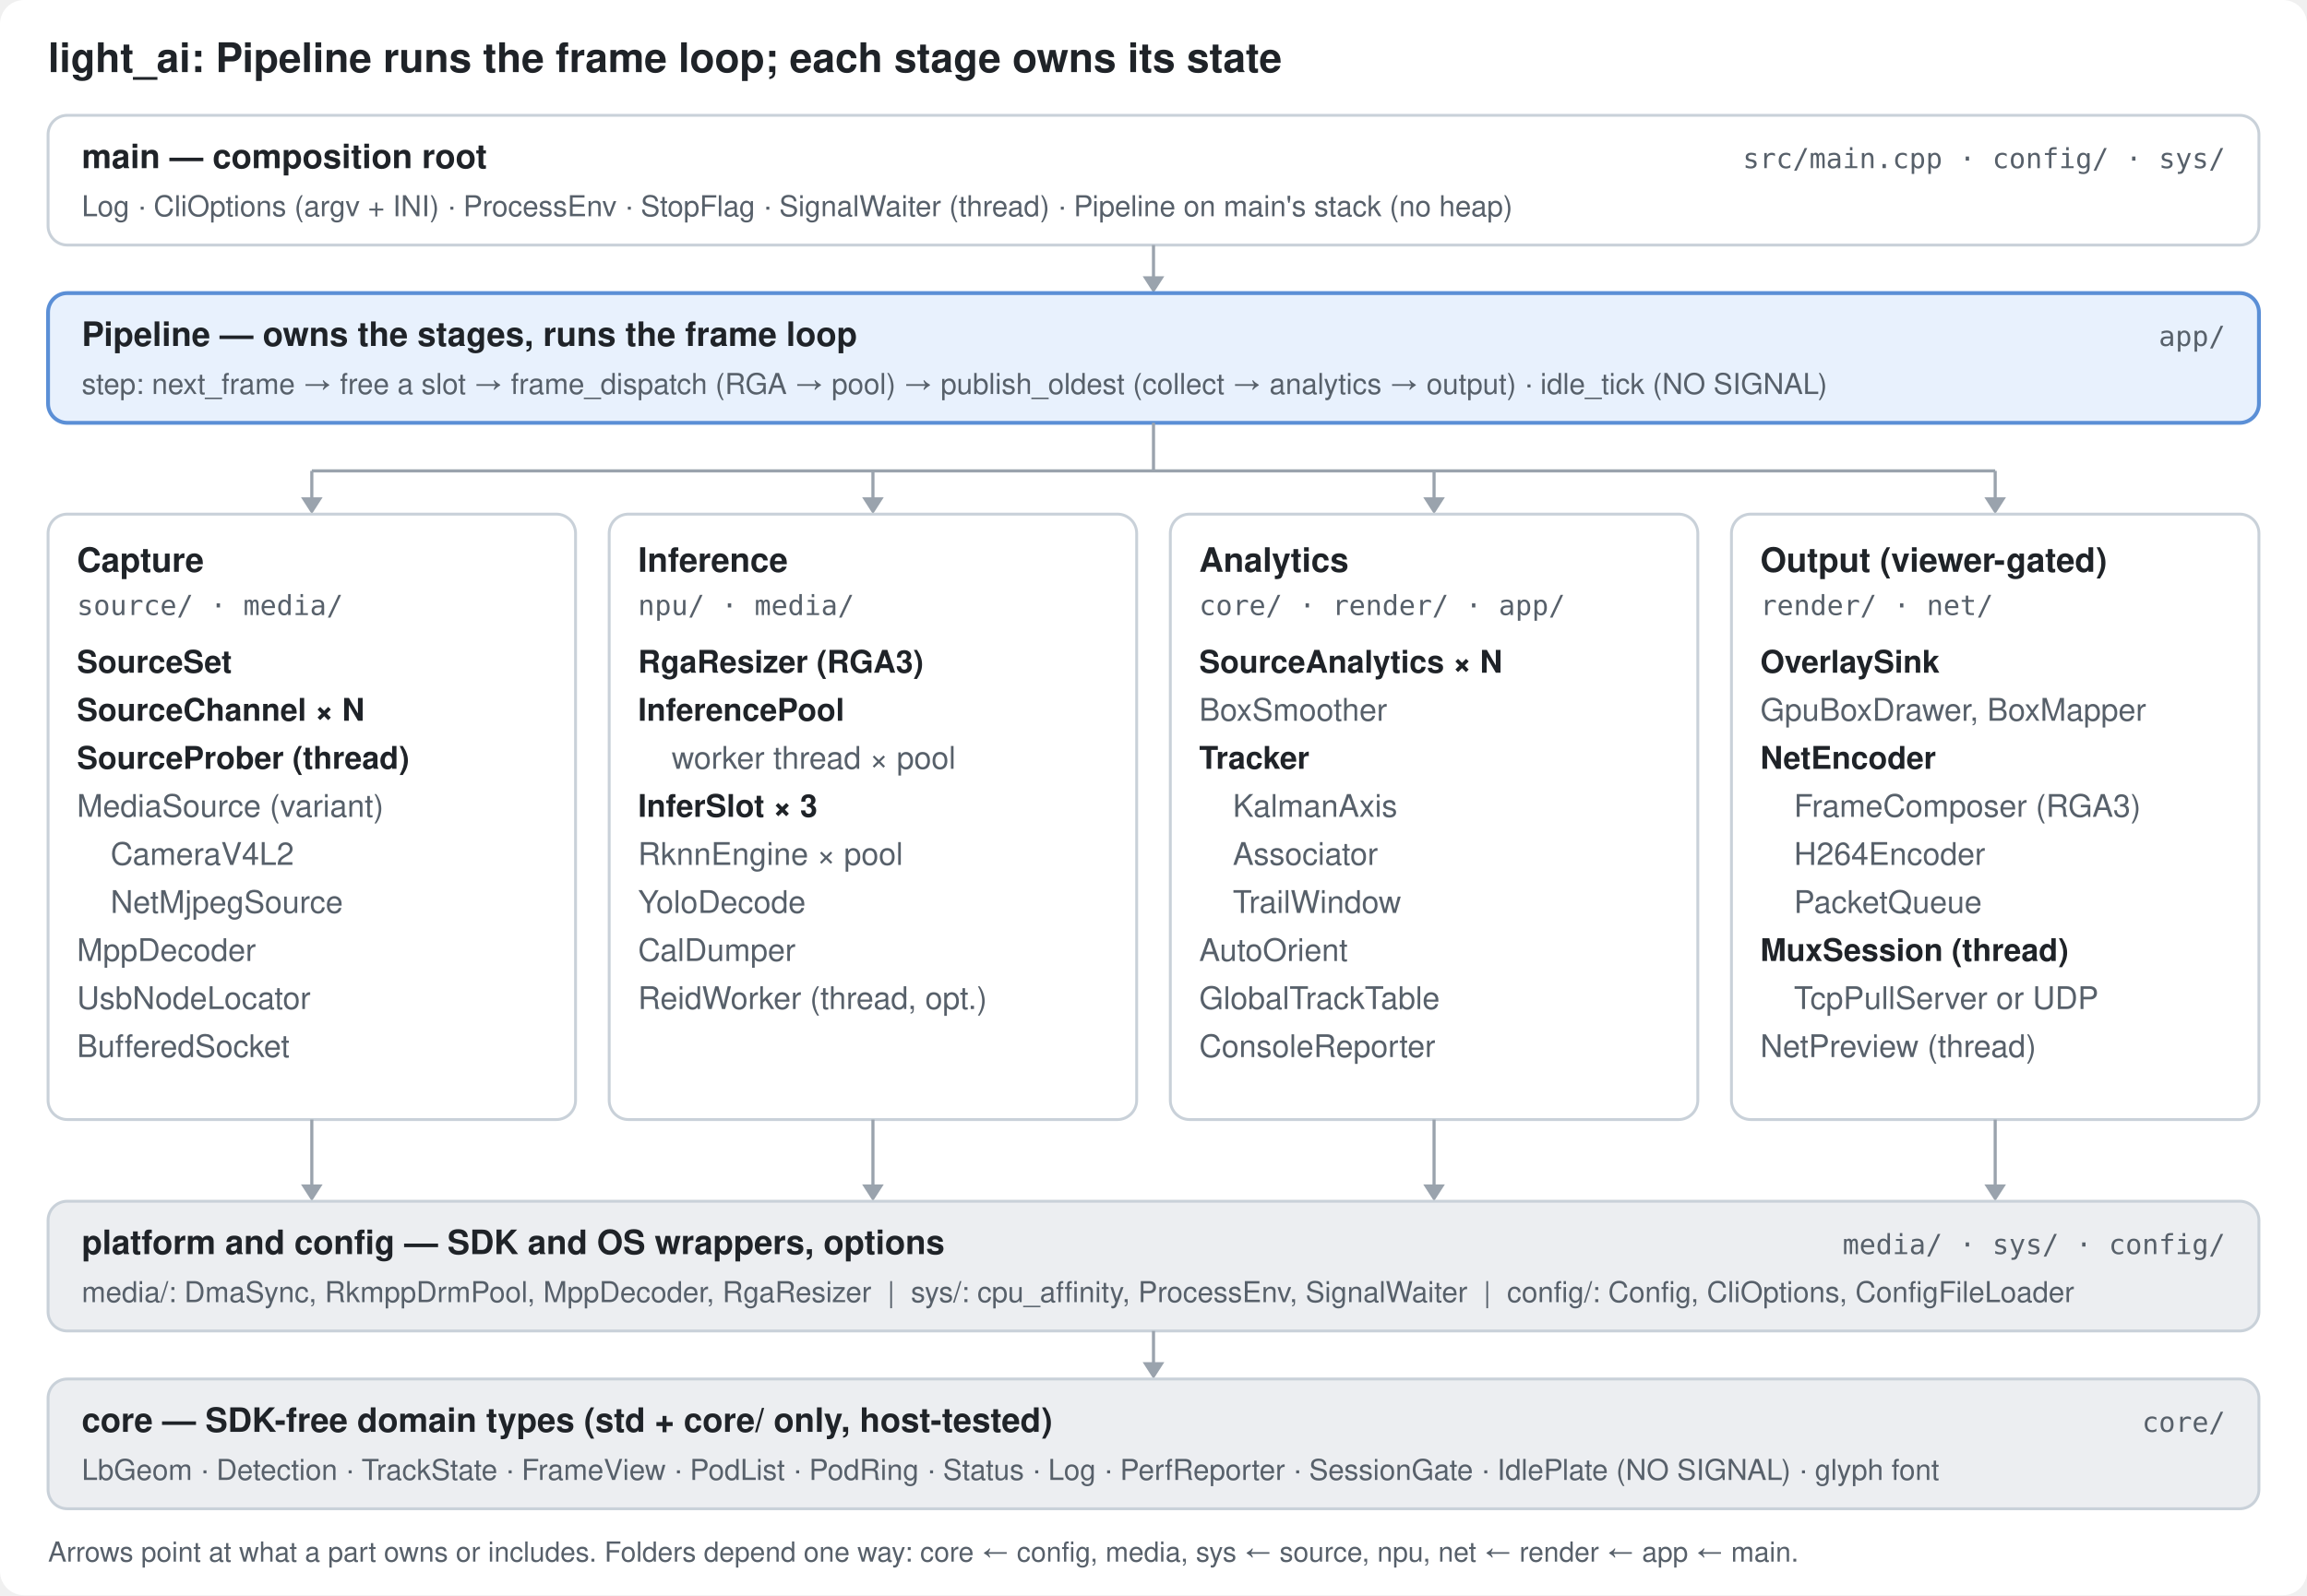
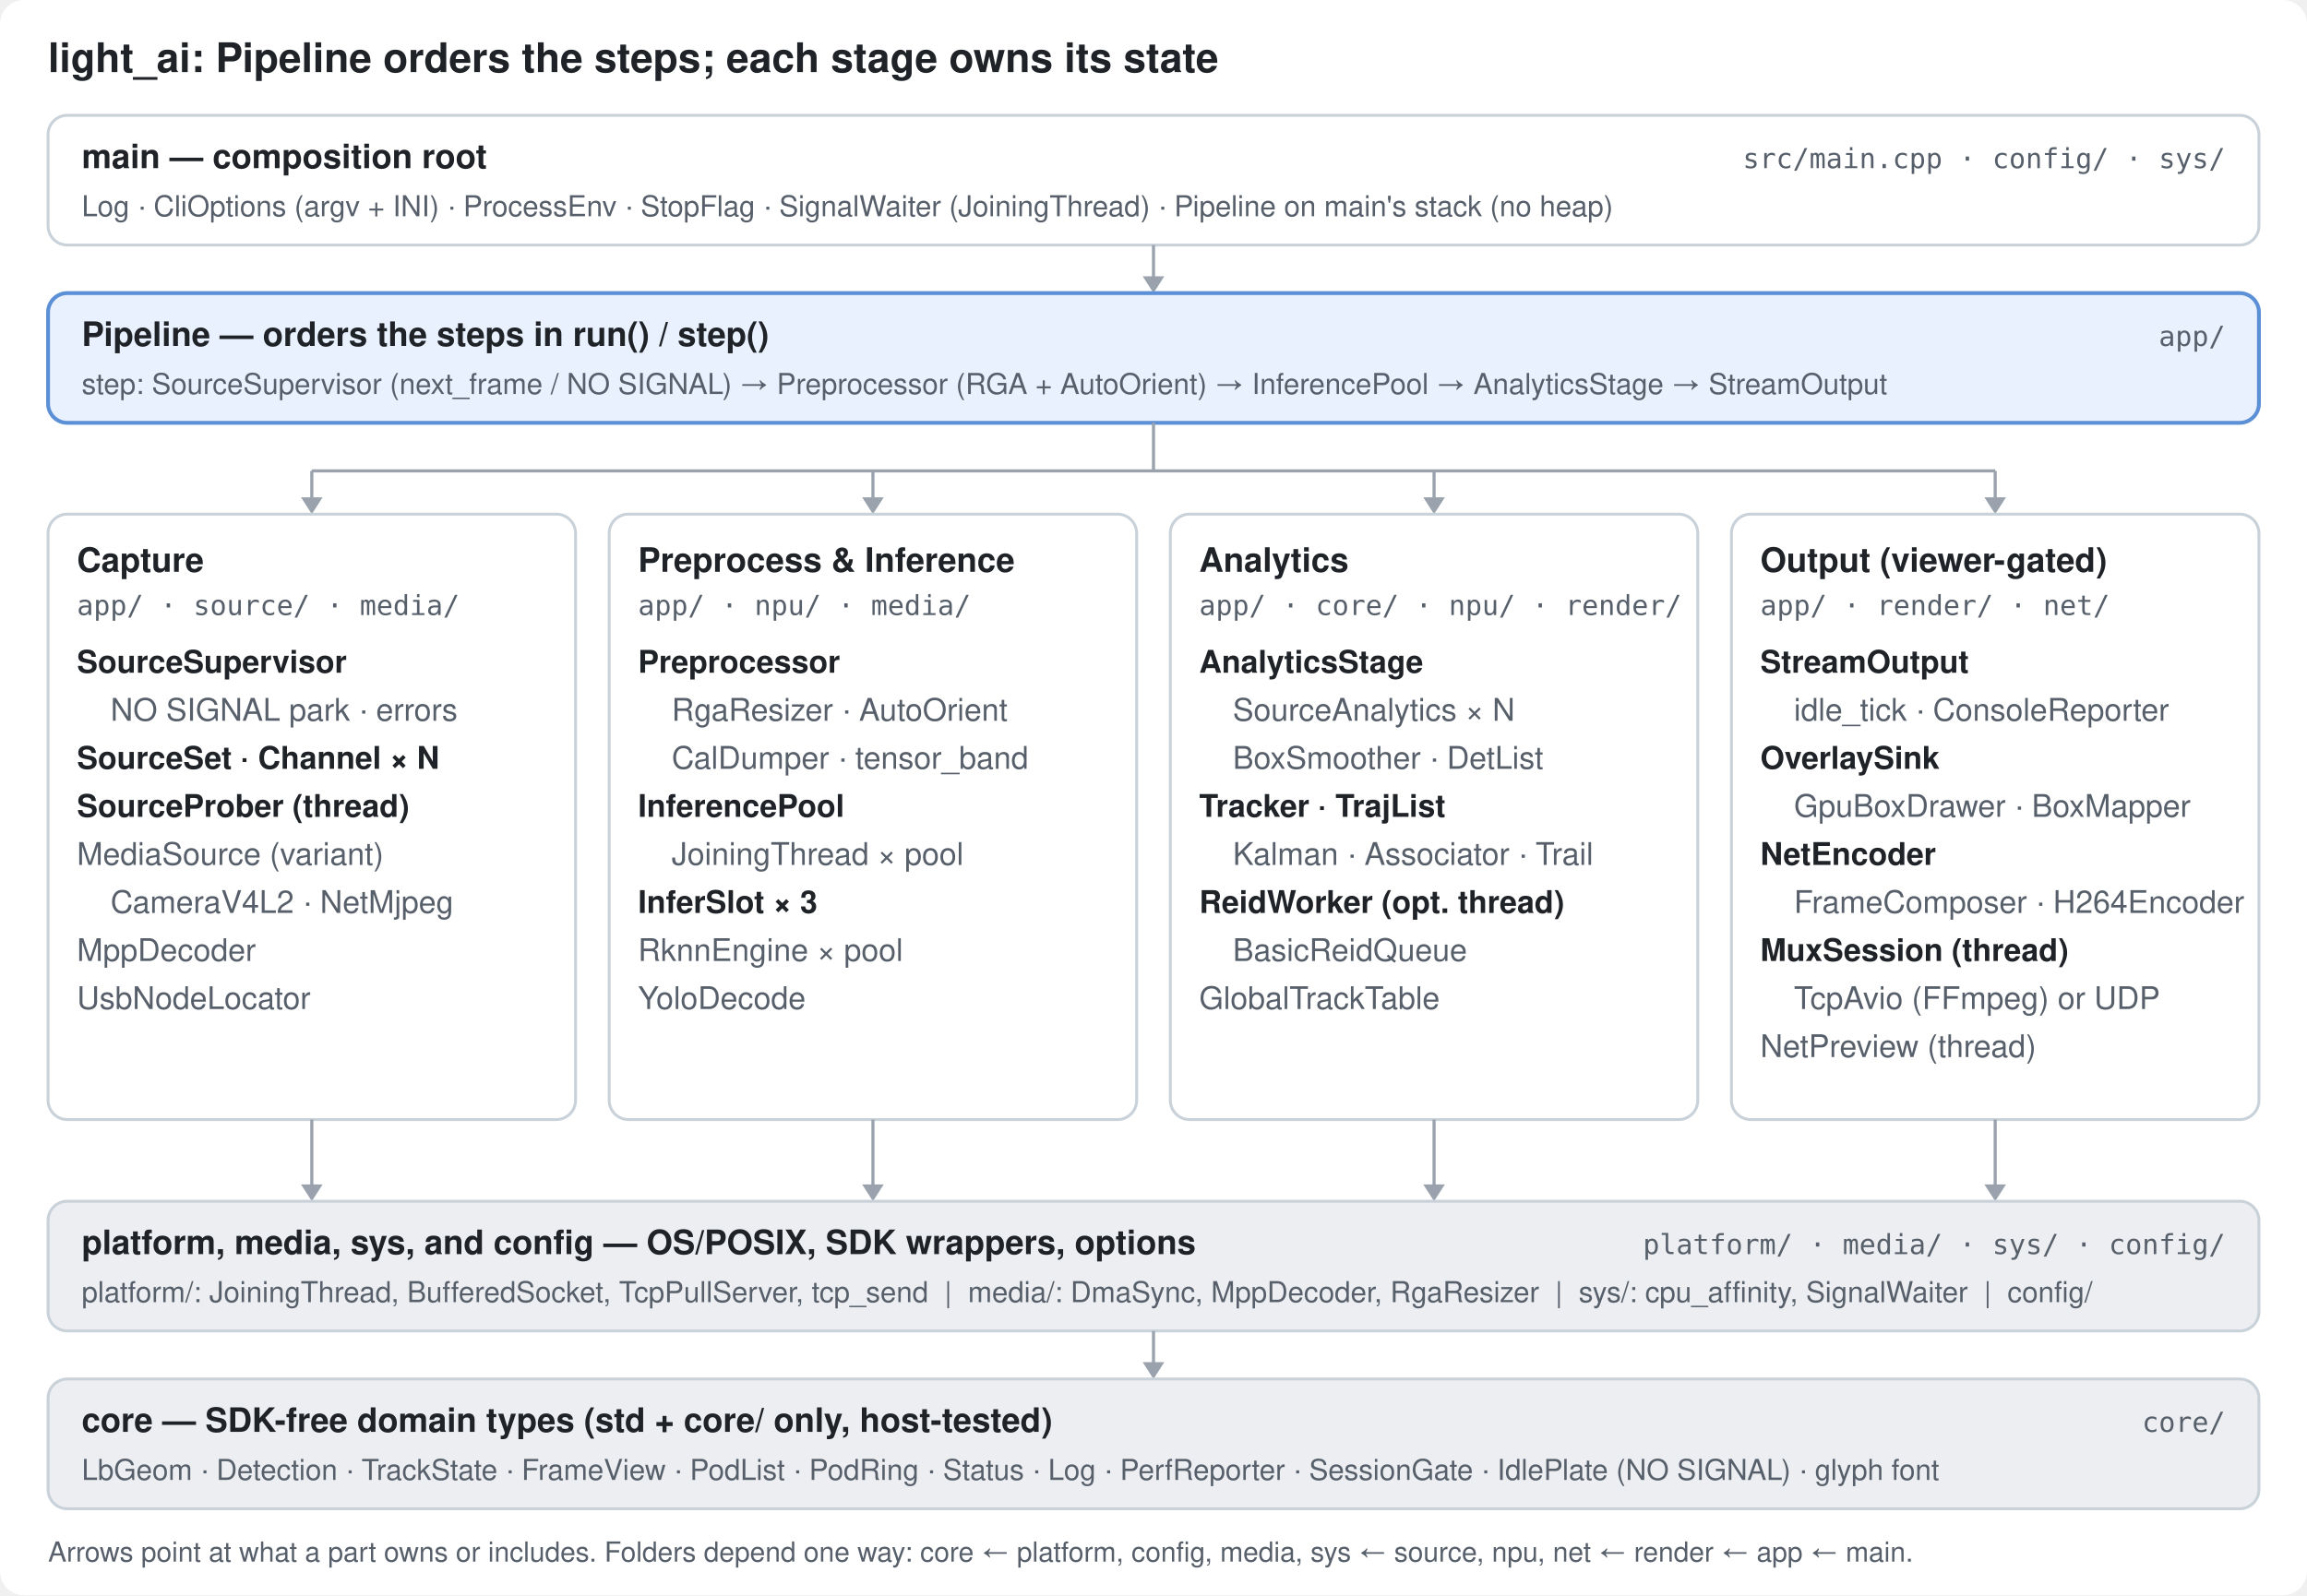
<svg xmlns="http://www.w3.org/2000/svg" xml:space="preserve" width="960" height="664" viewBox="0 0 960 664">
  <rect width="960" height="664" rx="10" fill="#ffffff" />
-   <text x="20" y="30" font-family="-apple-system, 'Segoe UI', Helvetica, Arial, sans-serif" font-size="17" fill="#1f2328" font-weight="bold" text-anchor="start">light_ai: Pipeline runs the frame loop; each stage owns its state</text>
+   <text x="20" y="30" font-family="-apple-system, 'Segoe UI', Helvetica, Arial, sans-serif" font-size="17" fill="#1f2328" font-weight="bold" text-anchor="start">light_ai: Pipeline orders the steps; each stage owns its state</text>
  <rect x="20" y="48" width="920" height="54" rx="8" fill="#ffffff" stroke="#c9d1d9" stroke-width="1.2" />
  <text x="34" y="70" font-family="-apple-system, 'Segoe UI', Helvetica, Arial, sans-serif" font-size="14" fill="#1f2328" font-weight="bold" text-anchor="start">main — composition root</text>
  <text x="926" y="70" font-family="ui-monospace, SFMono-Regular, Menlo, Consolas, monospace" font-size="11.5" fill="#57606a" font-weight="normal" text-anchor="end">src/main.cpp · config/ · sys/</text>
-   <text x="34" y="90" font-family="-apple-system, 'Segoe UI', Helvetica, Arial, sans-serif" font-size="12" fill="#57606a" font-weight="normal" text-anchor="start">Log · CliOptions (argv + INI) · ProcessEnv · StopFlag · SignalWaiter (thread) · Pipeline on main's stack (no heap)</text>
+   <text x="34" y="90" font-family="-apple-system, 'Segoe UI', Helvetica, Arial, sans-serif" font-size="12" fill="#57606a" font-weight="normal" text-anchor="start">Log · CliOptions (argv + INI) · ProcessEnv · StopFlag · SignalWaiter (JoiningThread) · Pipeline on main's stack (no heap)</text>
  <line x1="480.0" y1="102" x2="480.0" y2="116" stroke="#9aa3ad" stroke-width="1.3" />
  <path d="M475.5,115 L480.0,122 L484.5,115 Z" fill="#9aa3ad" />
  <rect x="20" y="122" width="920" height="54" rx="8" fill="#e8f1fd" stroke="#5b8fd6" stroke-width="1.6" />
-   <text x="34" y="144" font-family="-apple-system, 'Segoe UI', Helvetica, Arial, sans-serif" font-size="14" fill="#1f2328" font-weight="bold" text-anchor="start">Pipeline — owns the stages, runs the frame loop</text>
+   <text x="34" y="144" font-family="-apple-system, 'Segoe UI', Helvetica, Arial, sans-serif" font-size="14" fill="#1f2328" font-weight="bold" text-anchor="start">Pipeline — orders the steps in run() / step()</text>
  <text x="926" y="144" font-family="ui-monospace, SFMono-Regular, Menlo, Consolas, monospace" font-size="11.5" fill="#57606a" font-weight="normal" text-anchor="end">app/</text>
-   <text x="34" y="164" font-family="-apple-system, 'Segoe UI', Helvetica, Arial, sans-serif" font-size="12" fill="#57606a" font-weight="normal" text-anchor="start">step: next_frame → free a slot → frame_dispatch (RGA → pool) → publish_oldest (collect → analytics → output) · idle_tick (NO SIGNAL)</text>
+   <text x="34" y="164" font-family="-apple-system, 'Segoe UI', Helvetica, Arial, sans-serif" font-size="12" fill="#57606a" font-weight="normal" text-anchor="start">step: SourceSupervisor (next_frame / NO SIGNAL) → Preprocessor (RGA + AutoOrient) → InferencePool → AnalyticsStage → StreamOutput</text>
  <line x1="480.0" y1="176" x2="480.0" y2="196" stroke="#9aa3ad" stroke-width="1.3" />
  <line x1="129.75" y1="196" x2="830.25" y2="196" stroke="#9aa3ad" stroke-width="1.3" />
  <line x1="129.75" y1="196" x2="129.75" y2="208" stroke="#9aa3ad" stroke-width="1.3" />
  <path d="M125.25,207 L129.75,214 L134.25,207 Z" fill="#9aa3ad" />
  <rect x="20.0" y="214" width="219.5" height="252" rx="8" fill="#ffffff" stroke="#c9d1d9" stroke-width="1.2" />
  <text x="32.0" y="238" font-family="-apple-system, 'Segoe UI', Helvetica, Arial, sans-serif" font-size="14" fill="#1f2328" font-weight="bold" text-anchor="start">Capture</text>
-   <text x="32.0" y="256" font-family="ui-monospace, SFMono-Regular, Menlo, Consolas, monospace" font-size="11.5" fill="#57606a" font-weight="normal" text-anchor="start">source/ · media/</text>
-   <text x="32.0" y="280" font-family="-apple-system, 'Segoe UI', Helvetica, Arial, sans-serif" font-size="13" fill="#1f2328" font-weight="600" text-anchor="start">SourceSet</text>
-   <text x="32.0" y="300" font-family="-apple-system, 'Segoe UI', Helvetica, Arial, sans-serif" font-size="13" fill="#1f2328" font-weight="600" text-anchor="start">SourceChannel × N</text>
-   <text x="32.0" y="320" font-family="-apple-system, 'Segoe UI', Helvetica, Arial, sans-serif" font-size="13" fill="#1f2328" font-weight="600" text-anchor="start">SourceProber (thread)</text>
-   <text x="32.0" y="340" font-family="-apple-system, 'Segoe UI', Helvetica, Arial, sans-serif" font-size="13" fill="#57606a" font-weight="normal" text-anchor="start">MediaSource (variant)</text>
-   <text x="46.0" y="360" font-family="-apple-system, 'Segoe UI', Helvetica, Arial, sans-serif" font-size="13" fill="#57606a" font-weight="normal" text-anchor="start">CameraV4L2</text>
-   <text x="46.0" y="380" font-family="-apple-system, 'Segoe UI', Helvetica, Arial, sans-serif" font-size="13" fill="#57606a" font-weight="normal" text-anchor="start">NetMjpegSource</text>
+   <text x="32.0" y="256" font-family="ui-monospace, SFMono-Regular, Menlo, Consolas, monospace" font-size="11.5" fill="#57606a" font-weight="normal" text-anchor="start">app/ · source/ · media/</text>
+   <text x="32.0" y="280" font-family="-apple-system, 'Segoe UI', Helvetica, Arial, sans-serif" font-size="13" fill="#1f2328" font-weight="600" text-anchor="start">SourceSupervisor</text>
+   <text x="46.0" y="300" font-family="-apple-system, 'Segoe UI', Helvetica, Arial, sans-serif" font-size="13" fill="#57606a" font-weight="normal" text-anchor="start">NO SIGNAL park · errors</text>
+   <text x="32.0" y="320" font-family="-apple-system, 'Segoe UI', Helvetica, Arial, sans-serif" font-size="13" fill="#1f2328" font-weight="600" text-anchor="start">SourceSet · Channel × N</text>
+   <text x="32.0" y="340" font-family="-apple-system, 'Segoe UI', Helvetica, Arial, sans-serif" font-size="13" fill="#1f2328" font-weight="600" text-anchor="start">SourceProber (thread)</text>
+   <text x="32.0" y="360" font-family="-apple-system, 'Segoe UI', Helvetica, Arial, sans-serif" font-size="13" fill="#57606a" font-weight="normal" text-anchor="start">MediaSource (variant)</text>
+   <text x="46.0" y="380" font-family="-apple-system, 'Segoe UI', Helvetica, Arial, sans-serif" font-size="13" fill="#57606a" font-weight="normal" text-anchor="start">CameraV4L2 · NetMjpeg</text>
  <text x="32.0" y="400" font-family="-apple-system, 'Segoe UI', Helvetica, Arial, sans-serif" font-size="13" fill="#57606a" font-weight="normal" text-anchor="start">MppDecoder</text>
  <text x="32.0" y="420" font-family="-apple-system, 'Segoe UI', Helvetica, Arial, sans-serif" font-size="13" fill="#57606a" font-weight="normal" text-anchor="start">UsbNodeLocator</text>
-   <text x="32.0" y="440" font-family="-apple-system, 'Segoe UI', Helvetica, Arial, sans-serif" font-size="13" fill="#57606a" font-weight="normal" text-anchor="start">BufferedSocket</text>
  <line x1="363.25" y1="196" x2="363.25" y2="208" stroke="#9aa3ad" stroke-width="1.3" />
  <path d="M358.75,207 L363.25,214 L367.75,207 Z" fill="#9aa3ad" />
  <rect x="253.5" y="214" width="219.5" height="252" rx="8" fill="#ffffff" stroke="#c9d1d9" stroke-width="1.2" />
-   <text x="265.5" y="238" font-family="-apple-system, 'Segoe UI', Helvetica, Arial, sans-serif" font-size="14" fill="#1f2328" font-weight="bold" text-anchor="start">Inference</text>
-   <text x="265.5" y="256" font-family="ui-monospace, SFMono-Regular, Menlo, Consolas, monospace" font-size="11.5" fill="#57606a" font-weight="normal" text-anchor="start">npu/ · media/</text>
-   <text x="265.5" y="280" font-family="-apple-system, 'Segoe UI', Helvetica, Arial, sans-serif" font-size="13" fill="#1f2328" font-weight="600" text-anchor="start">RgaResizer (RGA3)</text>
-   <text x="265.5" y="300" font-family="-apple-system, 'Segoe UI', Helvetica, Arial, sans-serif" font-size="13" fill="#1f2328" font-weight="600" text-anchor="start">InferencePool</text>
-   <text x="279.5" y="320" font-family="-apple-system, 'Segoe UI', Helvetica, Arial, sans-serif" font-size="13" fill="#57606a" font-weight="normal" text-anchor="start">worker thread × pool</text>
-   <text x="265.5" y="340" font-family="-apple-system, 'Segoe UI', Helvetica, Arial, sans-serif" font-size="13" fill="#1f2328" font-weight="600" text-anchor="start">InferSlot × 3</text>
-   <text x="265.5" y="360" font-family="-apple-system, 'Segoe UI', Helvetica, Arial, sans-serif" font-size="13" fill="#57606a" font-weight="normal" text-anchor="start">RknnEngine × pool</text>
-   <text x="265.5" y="380" font-family="-apple-system, 'Segoe UI', Helvetica, Arial, sans-serif" font-size="13" fill="#57606a" font-weight="normal" text-anchor="start">YoloDecode</text>
-   <text x="265.5" y="400" font-family="-apple-system, 'Segoe UI', Helvetica, Arial, sans-serif" font-size="13" fill="#57606a" font-weight="normal" text-anchor="start">CalDumper</text>
-   <text x="265.5" y="420" font-family="-apple-system, 'Segoe UI', Helvetica, Arial, sans-serif" font-size="13" fill="#57606a" font-weight="normal" text-anchor="start">ReidWorker (thread, opt.)</text>
+   <text x="265.5" y="238" font-family="-apple-system, 'Segoe UI', Helvetica, Arial, sans-serif" font-size="14" fill="#1f2328" font-weight="bold" text-anchor="start">Preprocess &amp; Inference</text>
+   <text x="265.5" y="256" font-family="ui-monospace, SFMono-Regular, Menlo, Consolas, monospace" font-size="11.5" fill="#57606a" font-weight="normal" text-anchor="start">app/ · npu/ · media/</text>
+   <text x="265.5" y="280" font-family="-apple-system, 'Segoe UI', Helvetica, Arial, sans-serif" font-size="13" fill="#1f2328" font-weight="600" text-anchor="start">Preprocessor</text>
+   <text x="279.5" y="300" font-family="-apple-system, 'Segoe UI', Helvetica, Arial, sans-serif" font-size="13" fill="#57606a" font-weight="normal" text-anchor="start">RgaResizer · AutoOrient</text>
+   <text x="279.5" y="320" font-family="-apple-system, 'Segoe UI', Helvetica, Arial, sans-serif" font-size="13" fill="#57606a" font-weight="normal" text-anchor="start">CalDumper · tensor_band</text>
+   <text x="265.5" y="340" font-family="-apple-system, 'Segoe UI', Helvetica, Arial, sans-serif" font-size="13" fill="#1f2328" font-weight="600" text-anchor="start">InferencePool</text>
+   <text x="279.5" y="360" font-family="-apple-system, 'Segoe UI', Helvetica, Arial, sans-serif" font-size="13" fill="#57606a" font-weight="normal" text-anchor="start">JoiningThread × pool</text>
+   <text x="265.5" y="380" font-family="-apple-system, 'Segoe UI', Helvetica, Arial, sans-serif" font-size="13" fill="#1f2328" font-weight="600" text-anchor="start">InferSlot × 3</text>
+   <text x="265.5" y="400" font-family="-apple-system, 'Segoe UI', Helvetica, Arial, sans-serif" font-size="13" fill="#57606a" font-weight="normal" text-anchor="start">RknnEngine × pool</text>
+   <text x="265.5" y="420" font-family="-apple-system, 'Segoe UI', Helvetica, Arial, sans-serif" font-size="13" fill="#57606a" font-weight="normal" text-anchor="start">YoloDecode</text>
  <line x1="596.75" y1="196" x2="596.75" y2="208" stroke="#9aa3ad" stroke-width="1.3" />
  <path d="M592.25,207 L596.75,214 L601.25,207 Z" fill="#9aa3ad" />
  <rect x="487.0" y="214" width="219.5" height="252" rx="8" fill="#ffffff" stroke="#c9d1d9" stroke-width="1.2" />
  <text x="499.0" y="238" font-family="-apple-system, 'Segoe UI', Helvetica, Arial, sans-serif" font-size="14" fill="#1f2328" font-weight="bold" text-anchor="start">Analytics</text>
-   <text x="499.0" y="256" font-family="ui-monospace, SFMono-Regular, Menlo, Consolas, monospace" font-size="11.5" fill="#57606a" font-weight="normal" text-anchor="start">core/ · render/ · app/</text>
-   <text x="499.0" y="280" font-family="-apple-system, 'Segoe UI', Helvetica, Arial, sans-serif" font-size="13" fill="#1f2328" font-weight="600" text-anchor="start">SourceAnalytics × N</text>
-   <text x="499.0" y="300" font-family="-apple-system, 'Segoe UI', Helvetica, Arial, sans-serif" font-size="13" fill="#57606a" font-weight="normal" text-anchor="start">BoxSmoother</text>
-   <text x="499.0" y="320" font-family="-apple-system, 'Segoe UI', Helvetica, Arial, sans-serif" font-size="13" fill="#1f2328" font-weight="600" text-anchor="start">Tracker</text>
-   <text x="513.0" y="340" font-family="-apple-system, 'Segoe UI', Helvetica, Arial, sans-serif" font-size="13" fill="#57606a" font-weight="normal" text-anchor="start">KalmanAxis</text>
-   <text x="513.0" y="360" font-family="-apple-system, 'Segoe UI', Helvetica, Arial, sans-serif" font-size="13" fill="#57606a" font-weight="normal" text-anchor="start">Associator</text>
-   <text x="513.0" y="380" font-family="-apple-system, 'Segoe UI', Helvetica, Arial, sans-serif" font-size="13" fill="#57606a" font-weight="normal" text-anchor="start">TrailWindow</text>
-   <text x="499.0" y="400" font-family="-apple-system, 'Segoe UI', Helvetica, Arial, sans-serif" font-size="13" fill="#57606a" font-weight="normal" text-anchor="start">AutoOrient</text>
+   <text x="499.0" y="256" font-family="ui-monospace, SFMono-Regular, Menlo, Consolas, monospace" font-size="11.5" fill="#57606a" font-weight="normal" text-anchor="start">app/ · core/ · npu/ · render/</text>
+   <text x="499.0" y="280" font-family="-apple-system, 'Segoe UI', Helvetica, Arial, sans-serif" font-size="13" fill="#1f2328" font-weight="600" text-anchor="start">AnalyticsStage</text>
+   <text x="513.0" y="300" font-family="-apple-system, 'Segoe UI', Helvetica, Arial, sans-serif" font-size="13" fill="#57606a" font-weight="normal" text-anchor="start">SourceAnalytics × N</text>
+   <text x="513.0" y="320" font-family="-apple-system, 'Segoe UI', Helvetica, Arial, sans-serif" font-size="13" fill="#57606a" font-weight="normal" text-anchor="start">BoxSmoother · DetList</text>
+   <text x="499.0" y="340" font-family="-apple-system, 'Segoe UI', Helvetica, Arial, sans-serif" font-size="13" fill="#1f2328" font-weight="600" text-anchor="start">Tracker · TrajList</text>
+   <text x="513.0" y="360" font-family="-apple-system, 'Segoe UI', Helvetica, Arial, sans-serif" font-size="13" fill="#57606a" font-weight="normal" text-anchor="start">Kalman · Associator · Trail</text>
+   <text x="499.0" y="380" font-family="-apple-system, 'Segoe UI', Helvetica, Arial, sans-serif" font-size="13" fill="#1f2328" font-weight="600" text-anchor="start">ReidWorker (opt. thread)</text>
+   <text x="513.0" y="400" font-family="-apple-system, 'Segoe UI', Helvetica, Arial, sans-serif" font-size="13" fill="#57606a" font-weight="normal" text-anchor="start">BasicReidQueue</text>
  <text x="499.0" y="420" font-family="-apple-system, 'Segoe UI', Helvetica, Arial, sans-serif" font-size="13" fill="#57606a" font-weight="normal" text-anchor="start">GlobalTrackTable</text>
-   <text x="499.0" y="440" font-family="-apple-system, 'Segoe UI', Helvetica, Arial, sans-serif" font-size="13" fill="#57606a" font-weight="normal" text-anchor="start">ConsoleReporter</text>
  <line x1="830.25" y1="196" x2="830.25" y2="208" stroke="#9aa3ad" stroke-width="1.3" />
  <path d="M825.75,207 L830.25,214 L834.75,207 Z" fill="#9aa3ad" />
  <rect x="720.5" y="214" width="219.5" height="252" rx="8" fill="#ffffff" stroke="#c9d1d9" stroke-width="1.2" />
  <text x="732.5" y="238" font-family="-apple-system, 'Segoe UI', Helvetica, Arial, sans-serif" font-size="14" fill="#1f2328" font-weight="bold" text-anchor="start">Output (viewer-gated)</text>
-   <text x="732.5" y="256" font-family="ui-monospace, SFMono-Regular, Menlo, Consolas, monospace" font-size="11.5" fill="#57606a" font-weight="normal" text-anchor="start">render/ · net/</text>
-   <text x="732.5" y="280" font-family="-apple-system, 'Segoe UI', Helvetica, Arial, sans-serif" font-size="13" fill="#1f2328" font-weight="600" text-anchor="start">OverlaySink</text>
-   <text x="732.5" y="300" font-family="-apple-system, 'Segoe UI', Helvetica, Arial, sans-serif" font-size="13" fill="#57606a" font-weight="normal" text-anchor="start">GpuBoxDrawer, BoxMapper</text>
-   <text x="732.5" y="320" font-family="-apple-system, 'Segoe UI', Helvetica, Arial, sans-serif" font-size="13" fill="#1f2328" font-weight="600" text-anchor="start">NetEncoder</text>
-   <text x="746.5" y="340" font-family="-apple-system, 'Segoe UI', Helvetica, Arial, sans-serif" font-size="13" fill="#57606a" font-weight="normal" text-anchor="start">FrameComposer (RGA3)</text>
-   <text x="746.5" y="360" font-family="-apple-system, 'Segoe UI', Helvetica, Arial, sans-serif" font-size="13" fill="#57606a" font-weight="normal" text-anchor="start">H264Encoder</text>
-   <text x="746.5" y="380" font-family="-apple-system, 'Segoe UI', Helvetica, Arial, sans-serif" font-size="13" fill="#57606a" font-weight="normal" text-anchor="start">PacketQueue</text>
+   <text x="732.5" y="256" font-family="ui-monospace, SFMono-Regular, Menlo, Consolas, monospace" font-size="11.5" fill="#57606a" font-weight="normal" text-anchor="start">app/ · render/ · net/</text>
+   <text x="732.5" y="280" font-family="-apple-system, 'Segoe UI', Helvetica, Arial, sans-serif" font-size="13" fill="#1f2328" font-weight="600" text-anchor="start">StreamOutput</text>
+   <text x="746.5" y="300" font-family="-apple-system, 'Segoe UI', Helvetica, Arial, sans-serif" font-size="13" fill="#57606a" font-weight="normal" text-anchor="start">idle_tick · ConsoleReporter</text>
+   <text x="732.5" y="320" font-family="-apple-system, 'Segoe UI', Helvetica, Arial, sans-serif" font-size="13" fill="#1f2328" font-weight="600" text-anchor="start">OverlaySink</text>
+   <text x="746.5" y="340" font-family="-apple-system, 'Segoe UI', Helvetica, Arial, sans-serif" font-size="13" fill="#57606a" font-weight="normal" text-anchor="start">GpuBoxDrawer · BoxMapper</text>
+   <text x="732.5" y="360" font-family="-apple-system, 'Segoe UI', Helvetica, Arial, sans-serif" font-size="13" fill="#1f2328" font-weight="600" text-anchor="start">NetEncoder</text>
+   <text x="746.5" y="380" font-family="-apple-system, 'Segoe UI', Helvetica, Arial, sans-serif" font-size="13" fill="#57606a" font-weight="normal" text-anchor="start">FrameComposer · H264Encoder</text>
  <text x="732.5" y="400" font-family="-apple-system, 'Segoe UI', Helvetica, Arial, sans-serif" font-size="13" fill="#1f2328" font-weight="600" text-anchor="start">MuxSession (thread)</text>
-   <text x="746.5" y="420" font-family="-apple-system, 'Segoe UI', Helvetica, Arial, sans-serif" font-size="13" fill="#57606a" font-weight="normal" text-anchor="start">TcpPullServer or UDP</text>
+   <text x="746.5" y="420" font-family="-apple-system, 'Segoe UI', Helvetica, Arial, sans-serif" font-size="13" fill="#57606a" font-weight="normal" text-anchor="start">TcpAvio (FFmpeg) or UDP</text>
  <text x="732.5" y="440" font-family="-apple-system, 'Segoe UI', Helvetica, Arial, sans-serif" font-size="13" fill="#57606a" font-weight="normal" text-anchor="start">NetPreview (thread)</text>
  <line x1="129.75" y1="466" x2="129.75" y2="494" stroke="#9aa3ad" stroke-width="1.3" />
  <path d="M125.25,493 L129.75,500 L134.25,493 Z" fill="#9aa3ad" />
  <line x1="363.25" y1="466" x2="363.25" y2="494" stroke="#9aa3ad" stroke-width="1.3" />
  <path d="M358.75,493 L363.25,500 L367.75,493 Z" fill="#9aa3ad" />
  <line x1="596.75" y1="466" x2="596.75" y2="494" stroke="#9aa3ad" stroke-width="1.3" />
  <path d="M592.25,493 L596.75,500 L601.25,493 Z" fill="#9aa3ad" />
  <line x1="830.25" y1="466" x2="830.25" y2="494" stroke="#9aa3ad" stroke-width="1.3" />
  <path d="M825.75,493 L830.25,500 L834.75,493 Z" fill="#9aa3ad" />
  <rect x="20" y="500" width="920" height="54" rx="8" fill="#eceef1" stroke="#c9d1d9" stroke-width="1.2" />
-   <text x="34" y="522" font-family="-apple-system, 'Segoe UI', Helvetica, Arial, sans-serif" font-size="14" fill="#1f2328" font-weight="bold" text-anchor="start">platform and config — SDK and OS wrappers, options</text>
-   <text x="926" y="522" font-family="ui-monospace, SFMono-Regular, Menlo, Consolas, monospace" font-size="11.5" fill="#57606a" font-weight="normal" text-anchor="end">media/ · sys/ · config/</text>
-   <text x="34" y="542" font-family="-apple-system, 'Segoe UI', Helvetica, Arial, sans-serif" font-size="12" fill="#57606a" font-weight="normal" text-anchor="start">media/: DmaSync, RkmppDrmPool, MppDecoder, RgaResizer  |  sys/: cpu_affinity, ProcessEnv, SignalWaiter  |  config/: Config, CliOptions, ConfigFileLoader</text>
+   <text x="34" y="522" font-family="-apple-system, 'Segoe UI', Helvetica, Arial, sans-serif" font-size="14" fill="#1f2328" font-weight="bold" text-anchor="start">platform, media, sys, and config — OS/POSIX, SDK wrappers, options</text>
+   <text x="926" y="522" font-family="ui-monospace, SFMono-Regular, Menlo, Consolas, monospace" font-size="11.5" fill="#57606a" font-weight="normal" text-anchor="end">platform/ · media/ · sys/ · config/</text>
+   <text x="34" y="542" font-family="-apple-system, 'Segoe UI', Helvetica, Arial, sans-serif" font-size="12" fill="#57606a" font-weight="normal" text-anchor="start">platform/: JoiningThread, BufferedSocket, TcpPullServer, tcp_send  |  media/: DmaSync, MppDecoder, RgaResizer  |  sys/: cpu_affinity, SignalWaiter  |  config/</text>
  <line x1="480.0" y1="554" x2="480.0" y2="568" stroke="#9aa3ad" stroke-width="1.3" />
  <path d="M475.5,567 L480.0,574 L484.5,567 Z" fill="#9aa3ad" />
  <rect x="20" y="574" width="920" height="54" rx="8" fill="#eceef1" stroke="#c9d1d9" stroke-width="1.2" />
  <text x="34" y="596" font-family="-apple-system, 'Segoe UI', Helvetica, Arial, sans-serif" font-size="14" fill="#1f2328" font-weight="bold" text-anchor="start">core — SDK-free domain types (std + core/ only, host-tested)</text>
  <text x="926" y="596" font-family="ui-monospace, SFMono-Regular, Menlo, Consolas, monospace" font-size="11.5" fill="#57606a" font-weight="normal" text-anchor="end">core/</text>
  <text x="34" y="616" font-family="-apple-system, 'Segoe UI', Helvetica, Arial, sans-serif" font-size="12" fill="#57606a" font-weight="normal" text-anchor="start">LbGeom · Detection · TrackState · FrameView · PodList · PodRing · Status · Log · PerfReporter · SessionGate · IdlePlate (NO SIGNAL) · glyph font</text>
-   <text x="20" y="650" font-family="-apple-system, 'Segoe UI', Helvetica, Arial, sans-serif" font-size="11.5" fill="#57606a" font-weight="normal" text-anchor="start">Arrows point at what a part owns or includes. Folders depend one way: core ← config, media, sys ← source, npu, net ← render ← app ← main.</text>
+   <text x="20" y="650" font-family="-apple-system, 'Segoe UI', Helvetica, Arial, sans-serif" font-size="11.5" fill="#57606a" font-weight="normal" text-anchor="start">Arrows point at what a part owns or includes. Folders depend one way: core ← platform, config, media, sys ← source, npu, net ← render ← app ← main.</text>
</svg>
